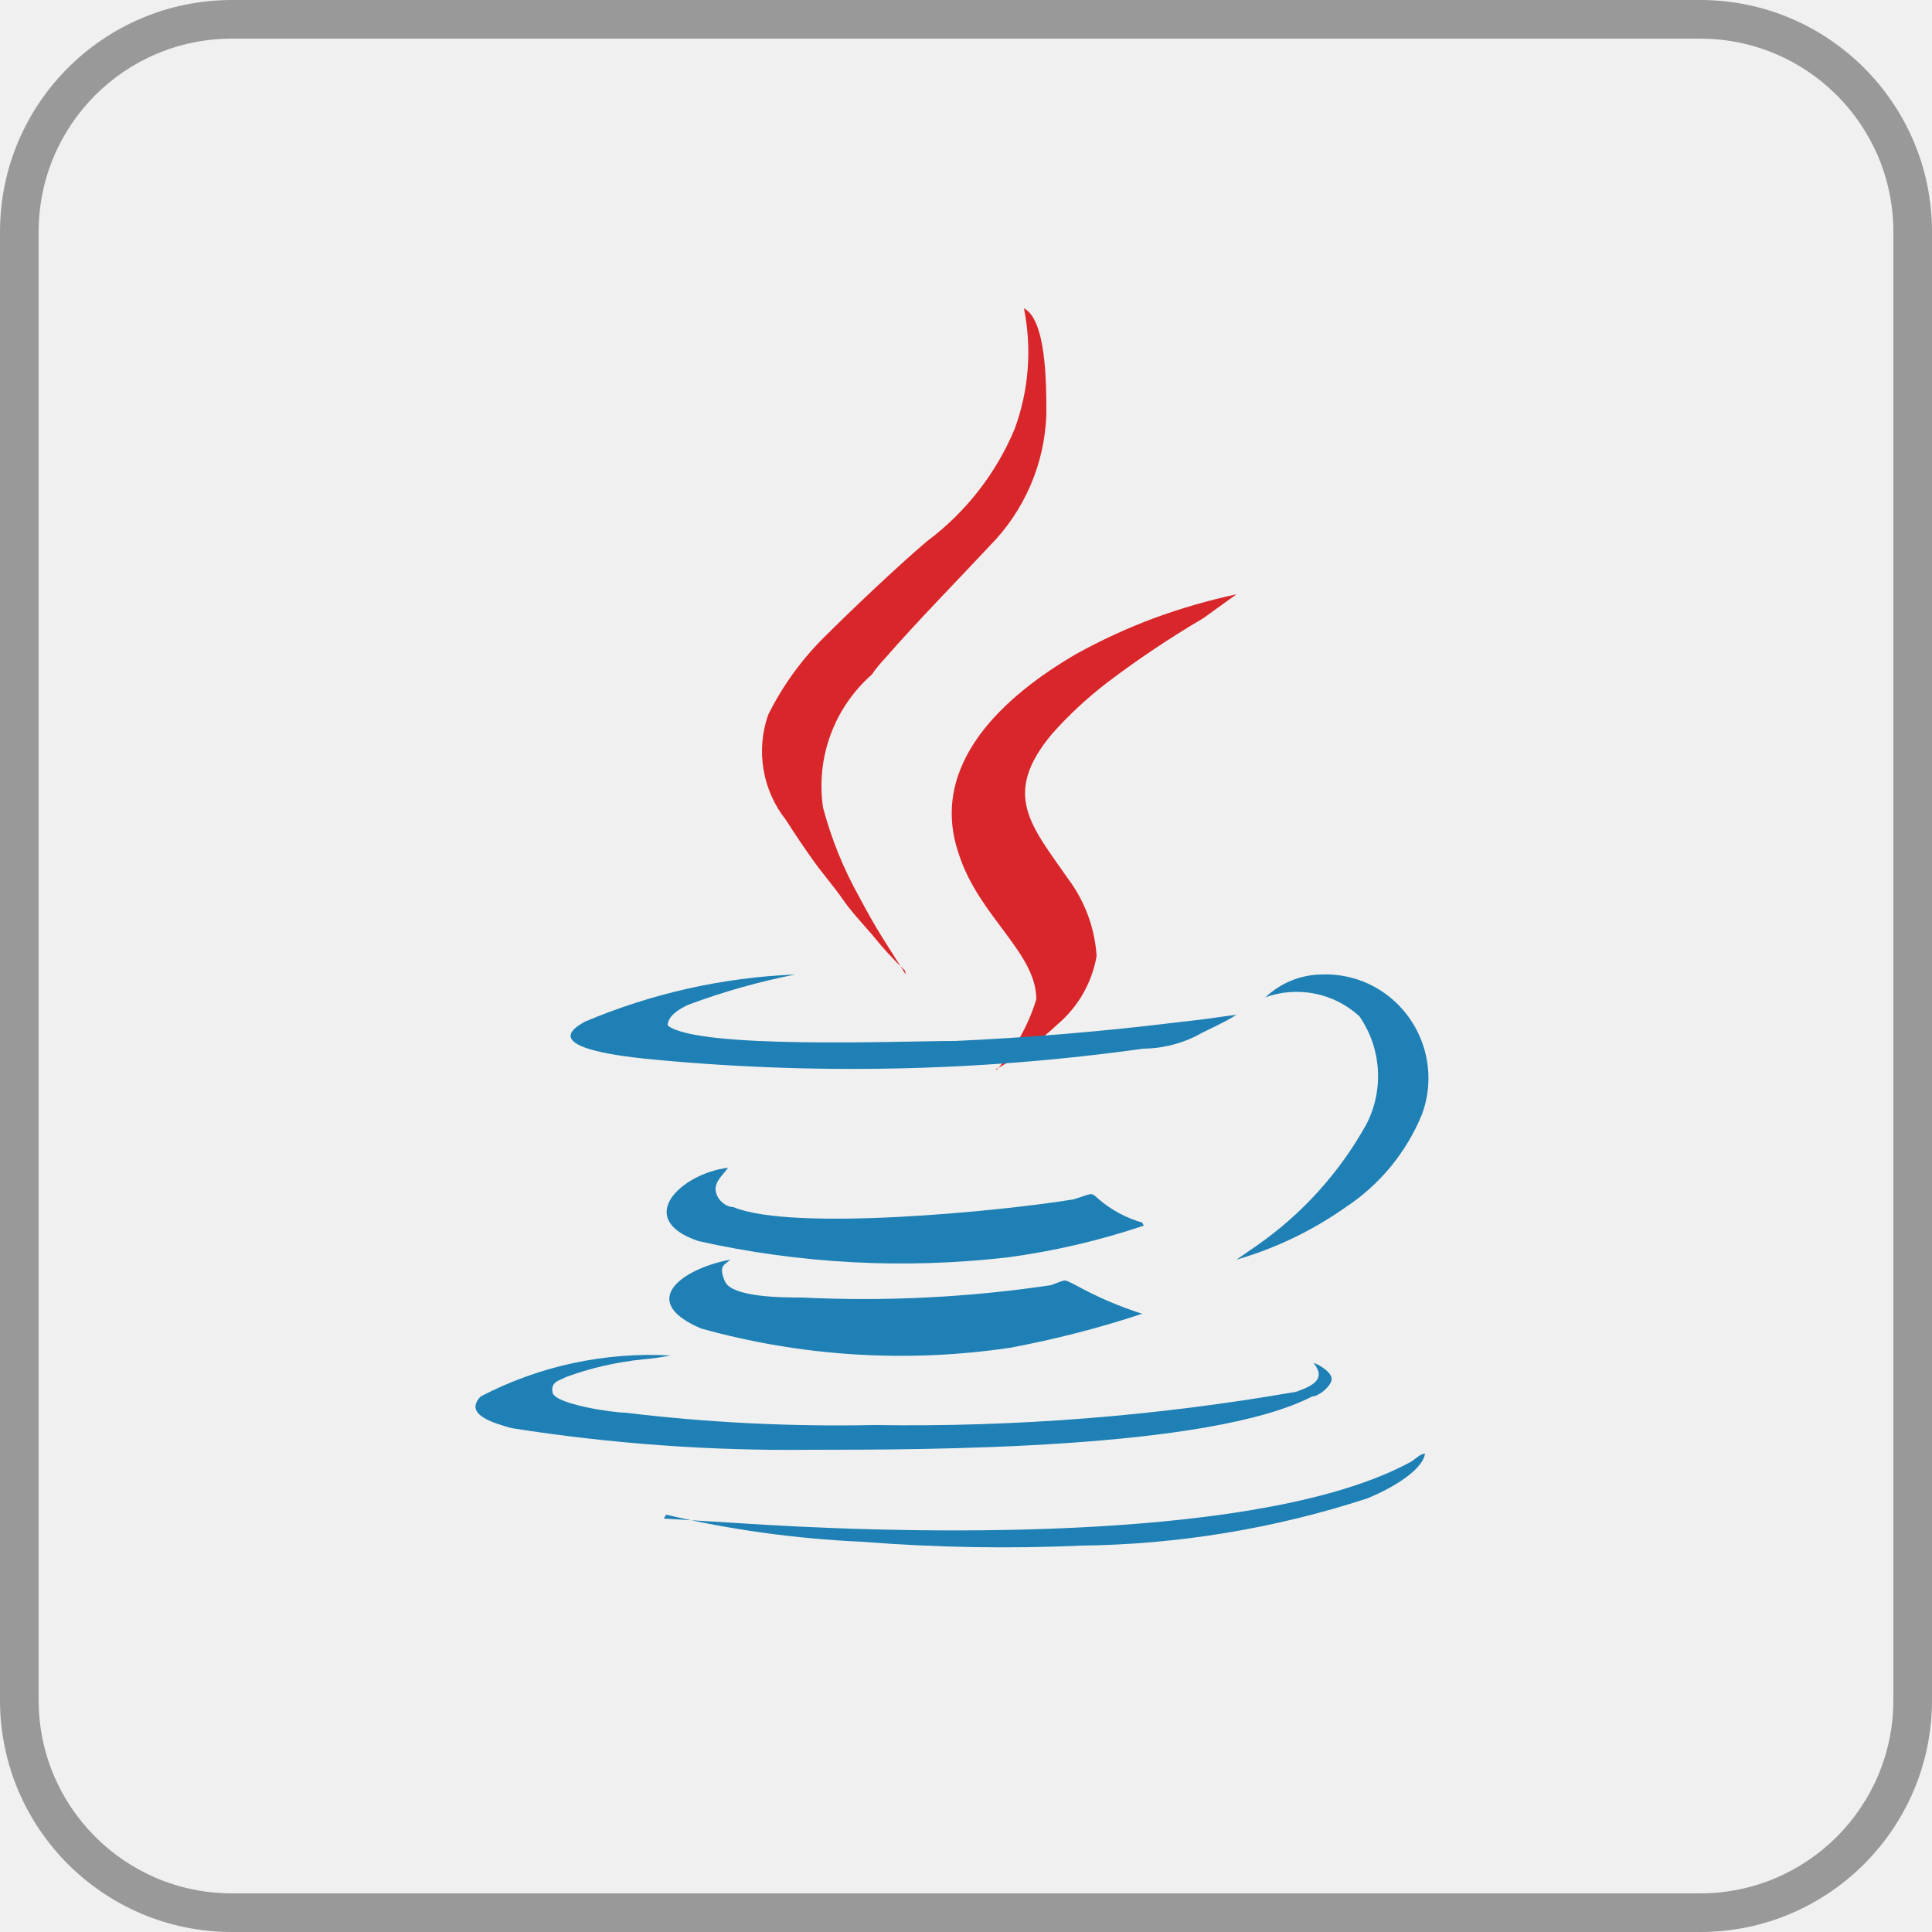
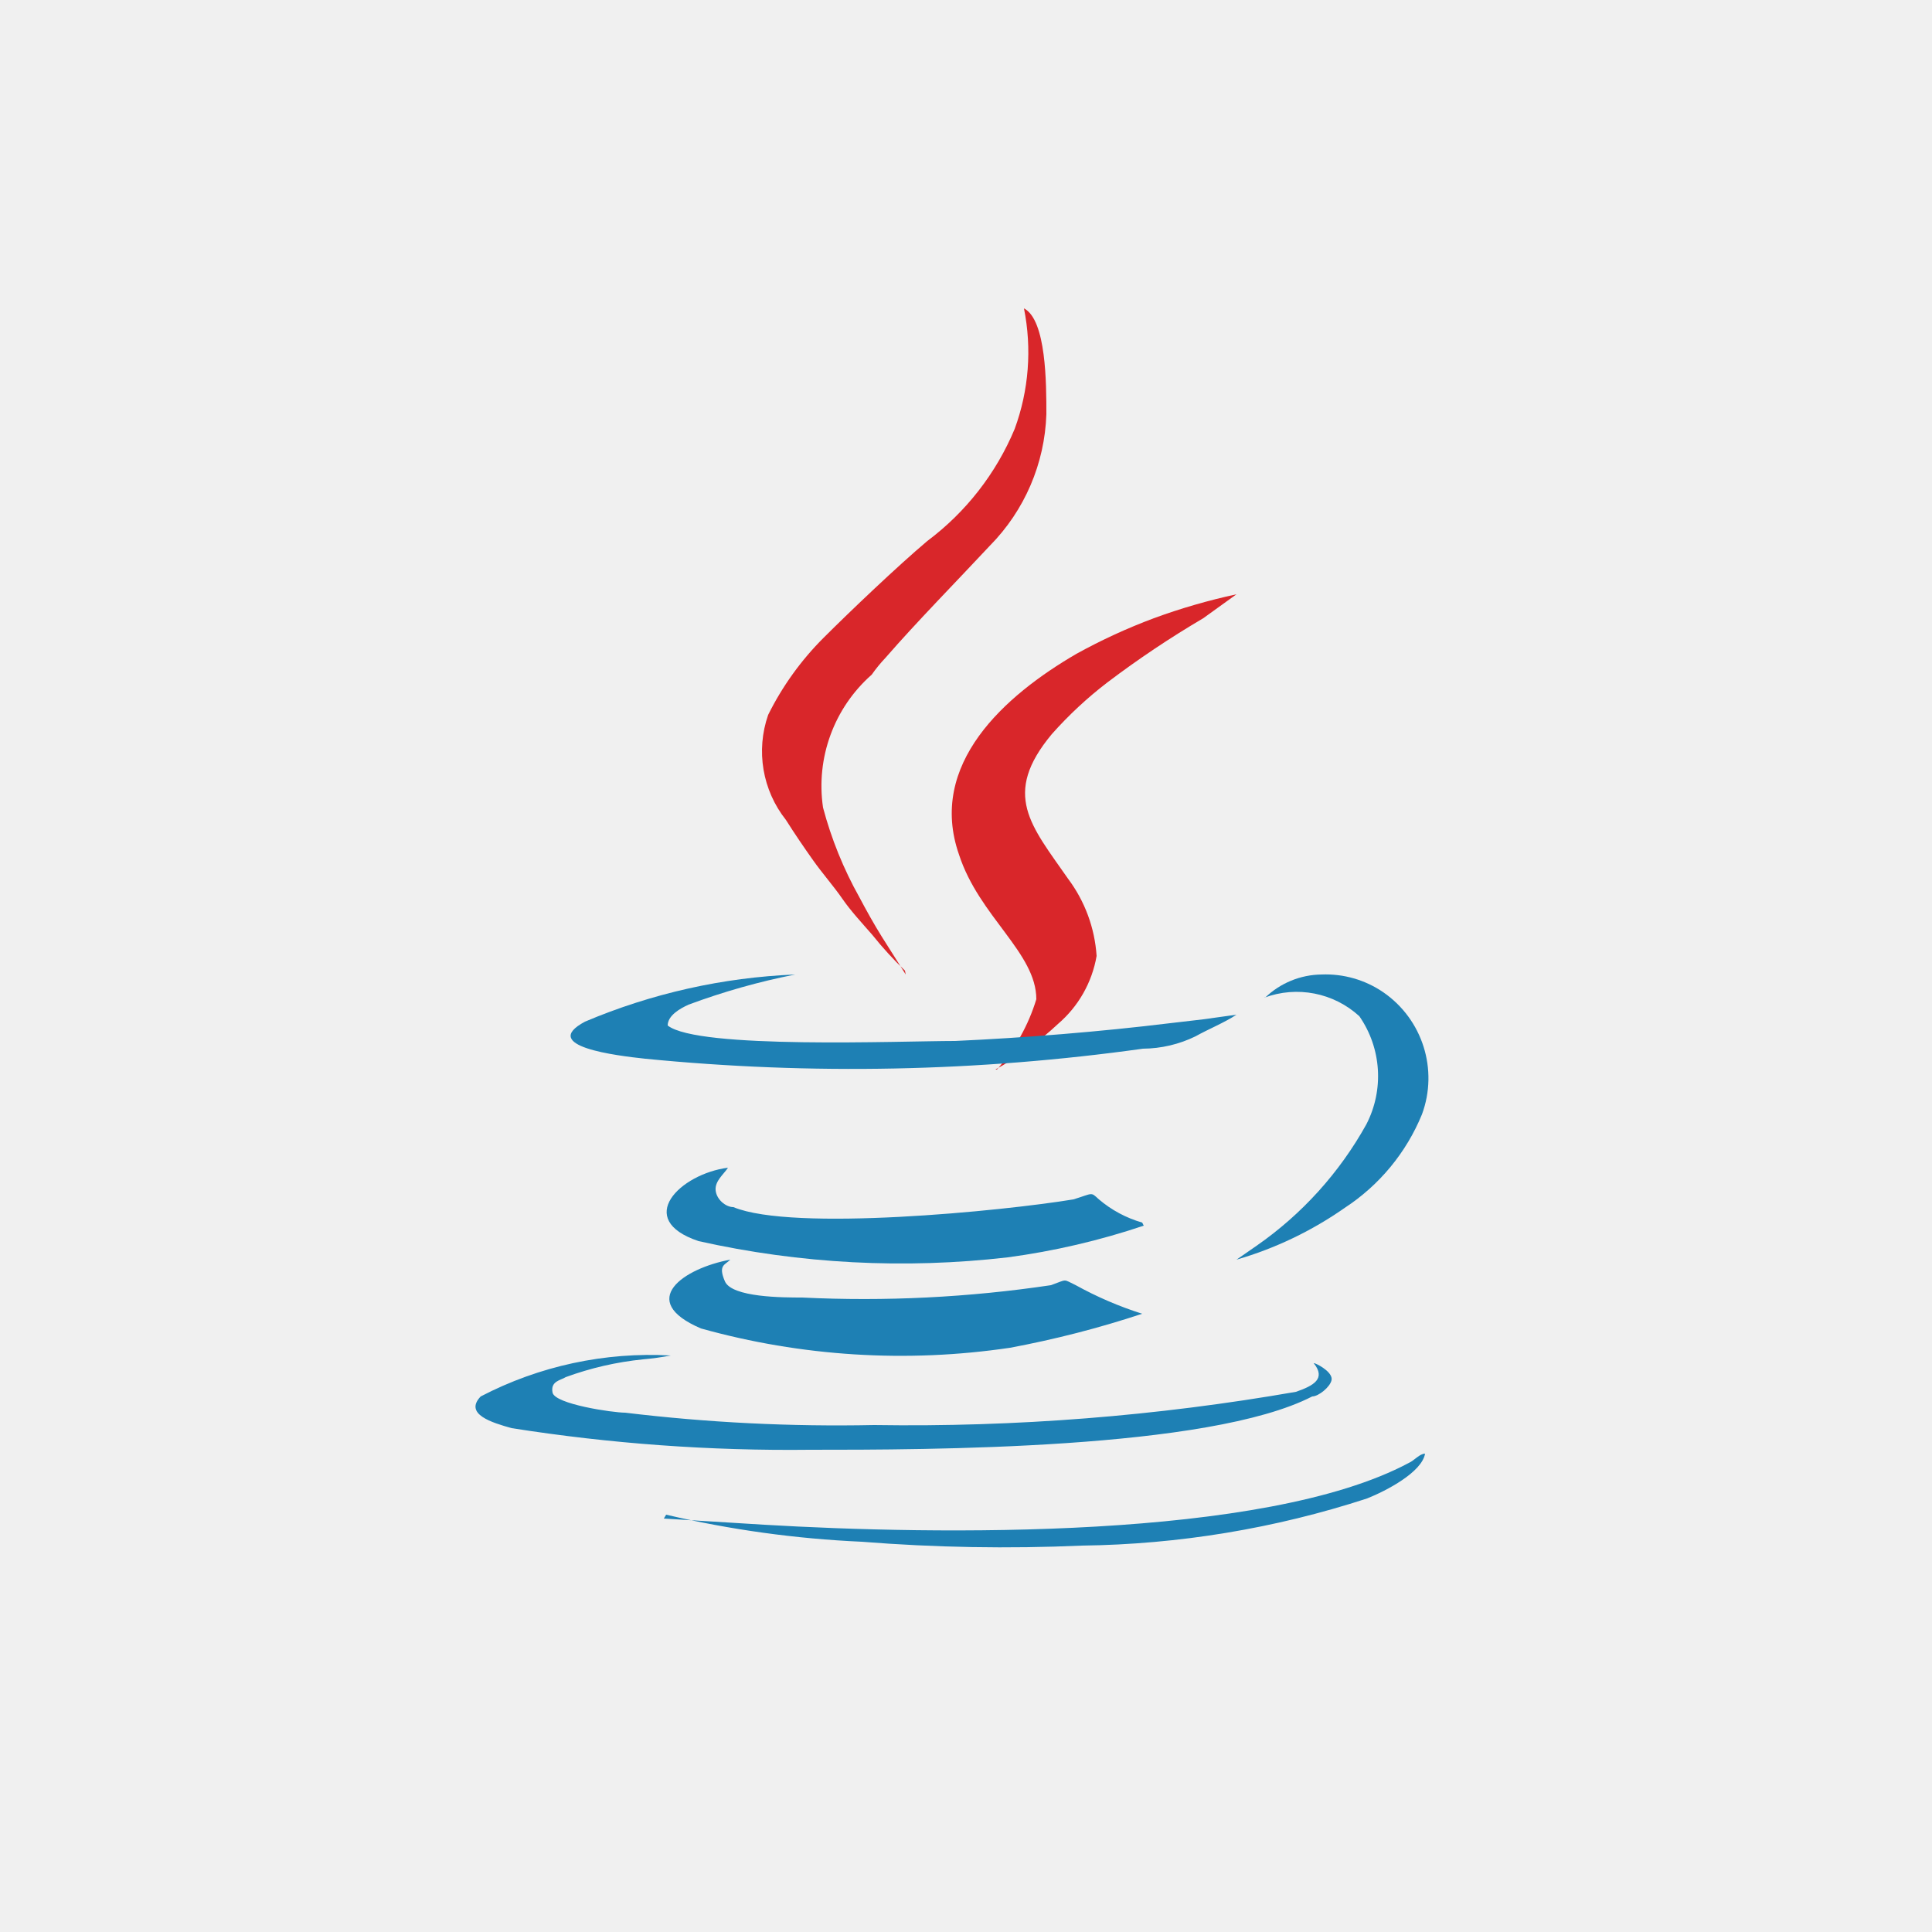
<svg xmlns="http://www.w3.org/2000/svg" id="Layer_1" data-name="Layer 1" viewBox="0 0 25 25">
  <defs>
-     <style>.cls-1,.cls-2{fill:none;}.cls-2{clip-rule:evenodd;}.cls-3{fill:#999;}.cls-4{clip-path:url(#clip-path);}.cls-5{clip-path:url(#clip-path-2);}.cls-6{clip-path:url(#clip-path-3);}.cls-7{fill:#d9262a;}.cls-8{clip-path:url(#clip-path-4);}.cls-9{fill:#1e80b4;}.cls-10{clip-path:url(#clip-path-6);}.cls-11{clip-path:url(#clip-path-8);}.cls-12{clip-path:url(#clip-path-10);}.cls-13{clip-path:url(#clip-path-12);}.cls-14{clip-path:url(#clip-path-14);}.cls-15{clip-path:url(#clip-path-16);}.cls-16{clip-path:url(#clip-path-18);}.cls-17{clip-path:url(#clip-path-19);}</style>
+     <style>.cls-1,.cls-2{fill:none;}.cls-2{clip-rule:evenodd;}.cls-3{fill:#fff;}.cls-4{clip-path:url(#clip-path);}.cls-5{clip-path:url(#clip-path-2);}.cls-6{clip-path:url(#clip-path-3);}.cls-7{fill:#d9262a;}.cls-8{clip-path:url(#clip-path-4);}.cls-9{fill:#1e80b4;}.cls-10{clip-path:url(#clip-path-6);}.cls-11{clip-path:url(#clip-path-8);}.cls-12{clip-path:url(#clip-path-10);}.cls-13{clip-path:url(#clip-path-12);}.cls-14{clip-path:url(#clip-path-14);}.cls-15{clip-path:url(#clip-path-16);}.cls-16{clip-path:url(#clip-path-18);}.cls-17{clip-path:url(#clip-path-19);}.cls-18{clip-path:url(#clip-path-20);}.cls-19{clip-path:url(#clip-path-21);}.cls-20{clip-path:url(#clip-path-22);}.cls-21{clip-path:url(#clip-path-23);}.cls-22{clip-path:url(#clip-path-24);}.cls-23{clip-path:url(#clip-path-25);}.cls-24{clip-path:url(#clip-path-26);}.cls-25{clip-path:url(#clip-path-27);}.cls-26{clip-path:url(#clip-path-28);}</style>
    <clipPath id="clip-path">
      <path class="cls-1" d="M-14.43,11.64a2.06,2.06,0,0,0-2.26,2c0,1.25.74,1.85,1.85,2.32l.39.17c.7.31,1,.5,1,1s-.34.76-1,.76-1.12-.52-1.45-1.06l-1.21.81a2.82,2.82,0,0,0,2.7,1.62c1.47,0,2.56-.77,2.56-2.15s-.74-1.87-2.06-2.43l-.38-.17c-.66-.28-.95-.47-.95-.93a.68.68,0,0,1,.74-.67,1,1,0,0,1,1,.67l1.2-.78A2.27,2.27,0,0,0-14.43,11.64Zm-5,0v5.09c0,.78-.3,1-.81,1a1.34,1.34,0,0,1-1.16-.77l-1.27.77a2.84,2.84,0,0,0,2.52,1.62A2.13,2.13,0,0,0-17.85,17V11.64Zm-6.61-6.88h14.84A.27.27,0,0,1-11,5V19.87a.27.27,0,0,1-.27.27H-26.08a.27.27,0,0,1-.27-.27V5A.27.27,0,0,1-26.08,4.76Zm0-.81A1.08,1.08,0,0,0-27.16,5V19.87A1.09,1.09,0,0,0-26.08,21h14.84a1.09,1.09,0,0,0,1.08-1.08V5A1.08,1.08,0,0,0-11.24,4Z" />
    </clipPath>
    <clipPath id="clip-path-2">
      <path class="cls-2" d="M11.72,12.61l-.31-.49c-.1-.16-.2-.34-.29-.51a5,5,0,0,1-.47-1.16,1.92,1.92,0,0,1,.63-1.72,1.92,1.92,0,0,1,.18-.22c.39-.45.93-1,1.35-1.45a2.54,2.54,0,0,0,.73-1.7c0-.39,0-1.22-.29-1.37a2.88,2.88,0,0,1-.12,1.56A3.49,3.49,0,0,1,12,7c-.38.32-1,.91-1.34,1.25a3.79,3.79,0,0,0-.72,1,1.43,1.43,0,0,0,.23,1.36c.12.19.23.35.35.52s.27.34.38.5.26.32.39.47a4.79,4.79,0,0,0,.42.46" />
    </clipPath>
    <clipPath id="clip-path-3">
      <rect class="cls-1" x="-919.38" y="-642.16" width="1681.23" height="4075.08" />
    </clipPath>
    <clipPath id="clip-path-4">
      <path class="cls-2" d="M17,17.64c.16.2,0,.29-.23.37a29.16,29.16,0,0,1-5.46.43,22.93,22.93,0,0,1-3.22-.16c-.16,0-.91-.11-.94-.26s.11-.16.17-.2a4.11,4.11,0,0,1,1-.23,3.48,3.48,0,0,0,.36-.05,4.75,4.75,0,0,0-2.46.53c-.22.23.15.34.4.41a23.08,23.08,0,0,0,3.86.28c1.52,0,5.16,0,6.5-.69.08,0,.23-.12.25-.21s-.14-.19-.22-.22" />
    </clipPath>
    <clipPath id="clip-path-6">
      <path class="cls-2" d="M12.88,13.84a4.08,4.08,0,0,0,.81-.59,1.49,1.49,0,0,0,.5-.88,1.87,1.87,0,0,0-.37-1c-.48-.69-.86-1.09-.21-1.87a5.14,5.14,0,0,1,.72-.67A12.85,12.85,0,0,1,15.57,8L16,7.69A8,8,0,0,0,14.93,8a7.49,7.49,0,0,0-1,.46C13,9,12,9.89,12.41,11.06c.26.8,1,1.27,1,1.87a2.44,2.44,0,0,1-.51.91" />
    </clipPath>
    <clipPath id="clip-path-8">
      <path class="cls-2" d="M14.78,17a4.74,4.74,0,0,1-.86-.37c-.17-.08-.1-.08-.32,0a16.4,16.4,0,0,1-3.22.16c-.24,0-.91,0-1-.21s0-.21.07-.28c-.6.11-1.22.53-.38.89a9.62,9.62,0,0,0,4,.25A13.11,13.11,0,0,0,14.78,17" />
    </clipPath>
    <clipPath id="clip-path-10">
      <path class="cls-2" d="M14.78,15.82a1.5,1.5,0,0,1-.56-.3c-.11-.1-.07-.08-.33,0-.91.15-3.63.42-4.4.1-.1,0-.22-.1-.23-.22s.11-.21.16-.29c-.62.08-1.22.67-.38.95a12,12,0,0,0,4,.21,9.44,9.44,0,0,0,1.76-.41" />
    </clipPath>
    <clipPath id="clip-path-12">
      <path class="cls-2" d="M16,13.13l-.43.06-.43.05c-.9.11-1.89.19-2.78.23-.7,0-3.33.11-3.72-.2,0-.13.16-.22.27-.27a8.92,8.92,0,0,1,1.38-.39,7.79,7.79,0,0,0-2.72.61c-.6.32.41.44.78.48a27.2,27.2,0,0,0,6.44-.13,1.58,1.58,0,0,0,.68-.16c.16-.09.38-.18.53-.28" />
    </clipPath>
    <clipPath id="clip-path-14">
      <path class="cls-2" d="M8.62,19.6a13.77,13.77,0,0,0,2.53.35A23.06,23.06,0,0,0,14,20a12.4,12.4,0,0,0,3.69-.61c.25-.1.71-.34.75-.58-.07,0-.14.09-.21.12-1.87,1-6.14.93-8.34.8l-1.3-.08" />
    </clipPath>
    <clipPath id="clip-path-16">
      <path class="cls-2" d="M16.36,12.91a1.2,1.2,0,0,1,1.23.24,1.36,1.36,0,0,1,.09,1.4,4.68,4.68,0,0,1-1.42,1.57L16,16.3a4.74,4.74,0,0,0,1.4-.67,2.64,2.64,0,0,0,1-1.21,1.35,1.35,0,0,0-.5-1.58,1.32,1.32,0,0,0-.8-.23,1.07,1.07,0,0,0-.73.3" />
    </clipPath>
    <clipPath id="clip-path-18">
      <path class="cls-1" d="M41.58,6.62a.68.68,0,0,1,0,1.36.68.68,0,0,1,0-1.36Zm1.87-1.09a9.4,9.4,0,0,0-1.65.14c-1.46.27-1.72.83-1.72,1.86V8.89h3.44v.46H38.79a2.16,2.16,0,0,0-2.15,1.81,6.78,6.78,0,0,0,0,3.63c.24,1.06.82,1.81,1.83,1.81h1.18V15a2.23,2.23,0,0,1,2.15-2.22h3.44A1.77,1.77,0,0,0,47,10.93V7.53a2,2,0,0,0-1.72-1.86A9.82,9.82,0,0,0,43.45,5.53Z" />
    </clipPath>
    <clipPath id="clip-path-19">
      <path class="cls-1" d="M45.5,18a.68.68,0,0,1,0,1.36.68.68,0,0,1,0-1.36Zm1.93-8.55V11a2.25,2.25,0,0,1-2.15,2.25H41.85a1.78,1.78,0,0,0-1.72,1.8v3.37c0,1,.81,1.53,1.72,1.81a5.57,5.57,0,0,0,3.43,0C46.14,20,47,19.48,47,18.45V17.1H43.56v-.45h5.16c1,0,1.37-.72,1.71-1.8a6.19,6.19,0,0,0,0-3.6c-.24-1-.71-1.8-1.71-1.8Z" />
    </clipPath>
+     <clipPath id="clip-path-20">
+       <path class="cls-2" d="M117.16,13.72l.36-1.69h-1.63l-.35,1.69ZM113.81,15h-1.08l.27-1.28h1.07l.36-1.69h-1.07l.27-1.27h1.07l.61-2.87,1.4.32-.53,2.55h1.62l.61-2.87,1.41.29-.55,2.58h1.07L120.06,12H119l-.36,1.69h1.06L119.43,15h-1.06l-.61,2.86-1.4-.31.53-2.55h-1.62l-.61,2.86-1.41-.31Zm-2.06-5.36L110.5,10.8a7,7,0,0,0-.87-.79,3.15,3.15,0,0,0-1.82-.54,3.39,3.39,0,1,0,0,6.77,3.27,3.27,0,0,0,1.92-.61,6.27,6.27,0,0,0,.82-.73L111.79,16a5.17,5.17,0,0,1-4,1.81,5.11,5.11,0,0,1-5.25-5,5.12,5.12,0,0,1,5.27-5A5.21,5.21,0,0,1,111.75,9.64Z" />
+     </clipPath>
+     <clipPath id="clip-path-21">
+       <path class="cls-3" d="M75.73,45.74,72.8,48.67a.25.25,0,0,1-.36,0L71.79,48a.24.24,0,0,1,0-.35l2.09-2.1-2.09-2.09a.25.25,0,0,1,0-.36l.65-.65a.25.25,0,0,1,.36,0l2.93,2.93A.24.24,0,0,1,75.73,45.74Z" />
+     </clipPath>
+     <clipPath id="clip-path-22">
+       <rect class="cls-3" x="76.71" y="46.98" width="5.55" height="1.51" rx="0.38" />
+     </clipPath>
+     <clipPath id="clip-path-23">
+       <polygon class="cls-1" points="-28.14 75.23 -7.74 75.23 -7.74 82.66 -17.94 82.66 -17.94 83.97 -22.62 83.97 -22.62 82.66 -28.14 82.66 -28.14 75.23" />
+     </clipPath>
+     <clipPath id="clip-path-24">
+       <polygon class="cls-1" points="-25.96 81.78 -24.14 81.78 -24.14 78.07 -23.04 78.07 -23.04 81.78 -22.31 81.78 -22.31 76.68 -25.96 76.68 -25.96 81.78" />
+     </clipPath>
+     <clipPath id="clip-path-25">
+       <path class="cls-1" d="M-17.94,80H-19V77.93h1.1Zm-2.92-3.33v5.83H-19V81.26h1.83V76.68Z" />
+     </clipPath>
+     <clipPath id="clip-path-26">
+       <polygon class="cls-1" points="-16.48 76.68 -16.48 81.78 -14.44 81.78 -14.44 78.07 -13.21 78.07 -13.21 81.78 -11.98 81.78 -11.98 78.07 -10.75 78.07 -10.75 81.78 -9.93 81.78 -9.93 76.68 -16.48 76.68" />
+     </clipPath>
+     <clipPath id="clip-path-27">
+       <path class="cls-1" d="M54.69,78.48v2.76a1.38,1.38,0,0,1-1.38,1.39H50.54a1.38,1.38,0,0,1-1.38-1.39V78.48a1.38,1.38,0,0,1,1.38-1.39h2.77A1.38,1.38,0,0,1,54.69,78.48Zm-7.38,0v2.76a1.38,1.38,0,0,1-1.38,1.39H43.16a1.38,1.38,0,0,1-1.38-1.39V78.48a1.38,1.38,0,0,1,1.38-1.39h2.77A1.38,1.38,0,0,1,47.31,78.48Zm-7.37,0v2.76a1.39,1.39,0,0,1-1.39,1.39H35.79a1.39,1.39,0,0,1-1.39-1.39V78.48a1.39,1.39,0,0,1,1.39-1.39h2.76A1.39,1.39,0,0,1,39.94,78.48Z" />
+     </clipPath>
+     <clipPath id="clip-path-28">
+       <path class="cls-1" d="M83.37,83.75h-3.7V77.9h3.57V79H81V80.2h2.13v1.08H81v1.39h2.38v1.08Zm-.3,4.87H70.29V84.84H83.07ZM69.83,83.75V77.9H73.4V79H71.14V80.2h2.13v1.08H71.14v1.39h2.38v1.08ZM74,77.9h1.5L76.05,79c.17.35.3.64.44,1h0c.13-.37.24-.64.39-1l.49-1.07h1.49l-1.63,2.86,1.72,3H77.46l-.53-1.06c-.21-.4-.35-.71-.51-1h0c-.12.34-.26.65-.44,1l-.48,1.06H74l1.68-3Zm-3.75-7.5h9v4a.39.39,0,0,0,.39.39h3.42v2H70.29Zm14,6.37h-.47V74.45s0,0,0,0a.39.39,0,0,0-.09-.26l-3.81-4.4h0l-.08-.06,0,0-.08,0H70.29a.78.78,0,0,0-.78.79v6.37H69a1.12,1.12,0,0,0-1.11,1.12v5.83A1.12,1.12,0,0,0,69,84.84h.47v4a.78.78,0,0,0,.78.78H83.07a.78.78,0,0,0,.78-.78v-4h.47a1.12,1.12,0,0,0,1.11-1.12V77.89A1.12,1.12,0,0,0,84.32,76.77Z" />
+     </clipPath>
  </defs>
  <rect class="cls-1" x="-459.58" y="-964.53" width="1366" height="2644" />
-   <path class="cls-3" d="M22,.5A2.5,2.5,0,0,1,24.5,3V22A2.5,2.5,0,0,1,22,24.5H3A2.5,2.5,0,0,1,.5,22V3A2.5,2.5,0,0,1,3,.5H22M22,0H3A3,3,0,0,0,0,3V22a3,3,0,0,0,3,3H22a3,3,0,0,0,3-3V3a3,3,0,0,0-3-3Z" />
  <g class="cls-5">
    <g class="cls-6">
      <rect class="cls-7" x="3.7" y="-2.16" width="16" height="20.92" />
    </g>
  </g>
  <g class="cls-8">
    <g class="cls-6">
      <rect class="cls-9" x="0.01" y="11.38" width="23.38" height="13.54" />
    </g>
  </g>
  <g class="cls-10">
    <g class="cls-6">
      <rect class="cls-7" x="6.16" y="1.53" width="16" height="18.46" />
    </g>
  </g>
  <g class="cls-11">
    <g class="cls-6">
      <rect class="cls-9" x="2.47" y="10.15" width="18.46" height="13.54" />
    </g>
  </g>
  <g class="cls-12">
    <g class="cls-6">
      <rect class="cls-9" x="2.47" y="8.92" width="18.46" height="13.54" />
    </g>
  </g>
  <g class="cls-13">
    <g class="cls-6">
      <rect class="cls-9" x="1.24" y="6.46" width="20.92" height="13.54" />
    </g>
  </g>
  <g class="cls-14">
    <g class="cls-6">
      <rect class="cls-9" x="2.47" y="12.61" width="22.15" height="13.54" />
    </g>
  </g>
  <g class="cls-15">
    <g class="cls-6">
      <rect class="cls-9" x="9.86" y="6.46" width="14.77" height="16" />
    </g>
  </g>
+   <rect class="cls-1" x="-751.19" y="-1094.11" width="1366" height="3311" />
+   <path class="cls-3" d="M75.73,45.74,72.8,48.67a.25.25,0,0,1-.36,0L71.79,48a.24.24,0,0,1,0-.35l2.09-2.1-2.09-2.09a.25.25,0,0,1,0-.36l.65-.65a.25.25,0,0,1,.36,0l2.93,2.93A.24.24,0,0,1,75.73,45.74Z" />
+   <g class="cls-19">
+     <rect class="cls-3" x="-484.35" y="-303.46" width="742.75" height="1800.34" />
+   </g>
+   <rect class="cls-3" x="76.71" y="46.98" width="5.55" height="1.51" rx="0.38" />
+   <g class="cls-20">
+     <rect class="cls-3" x="-483.35" y="-303.46" width="742.75" height="1800.34" />
+   </g>
+   <rect class="cls-1" x="-509.6" y="-1020.39" width="1366" height="3024" />
</svg>
